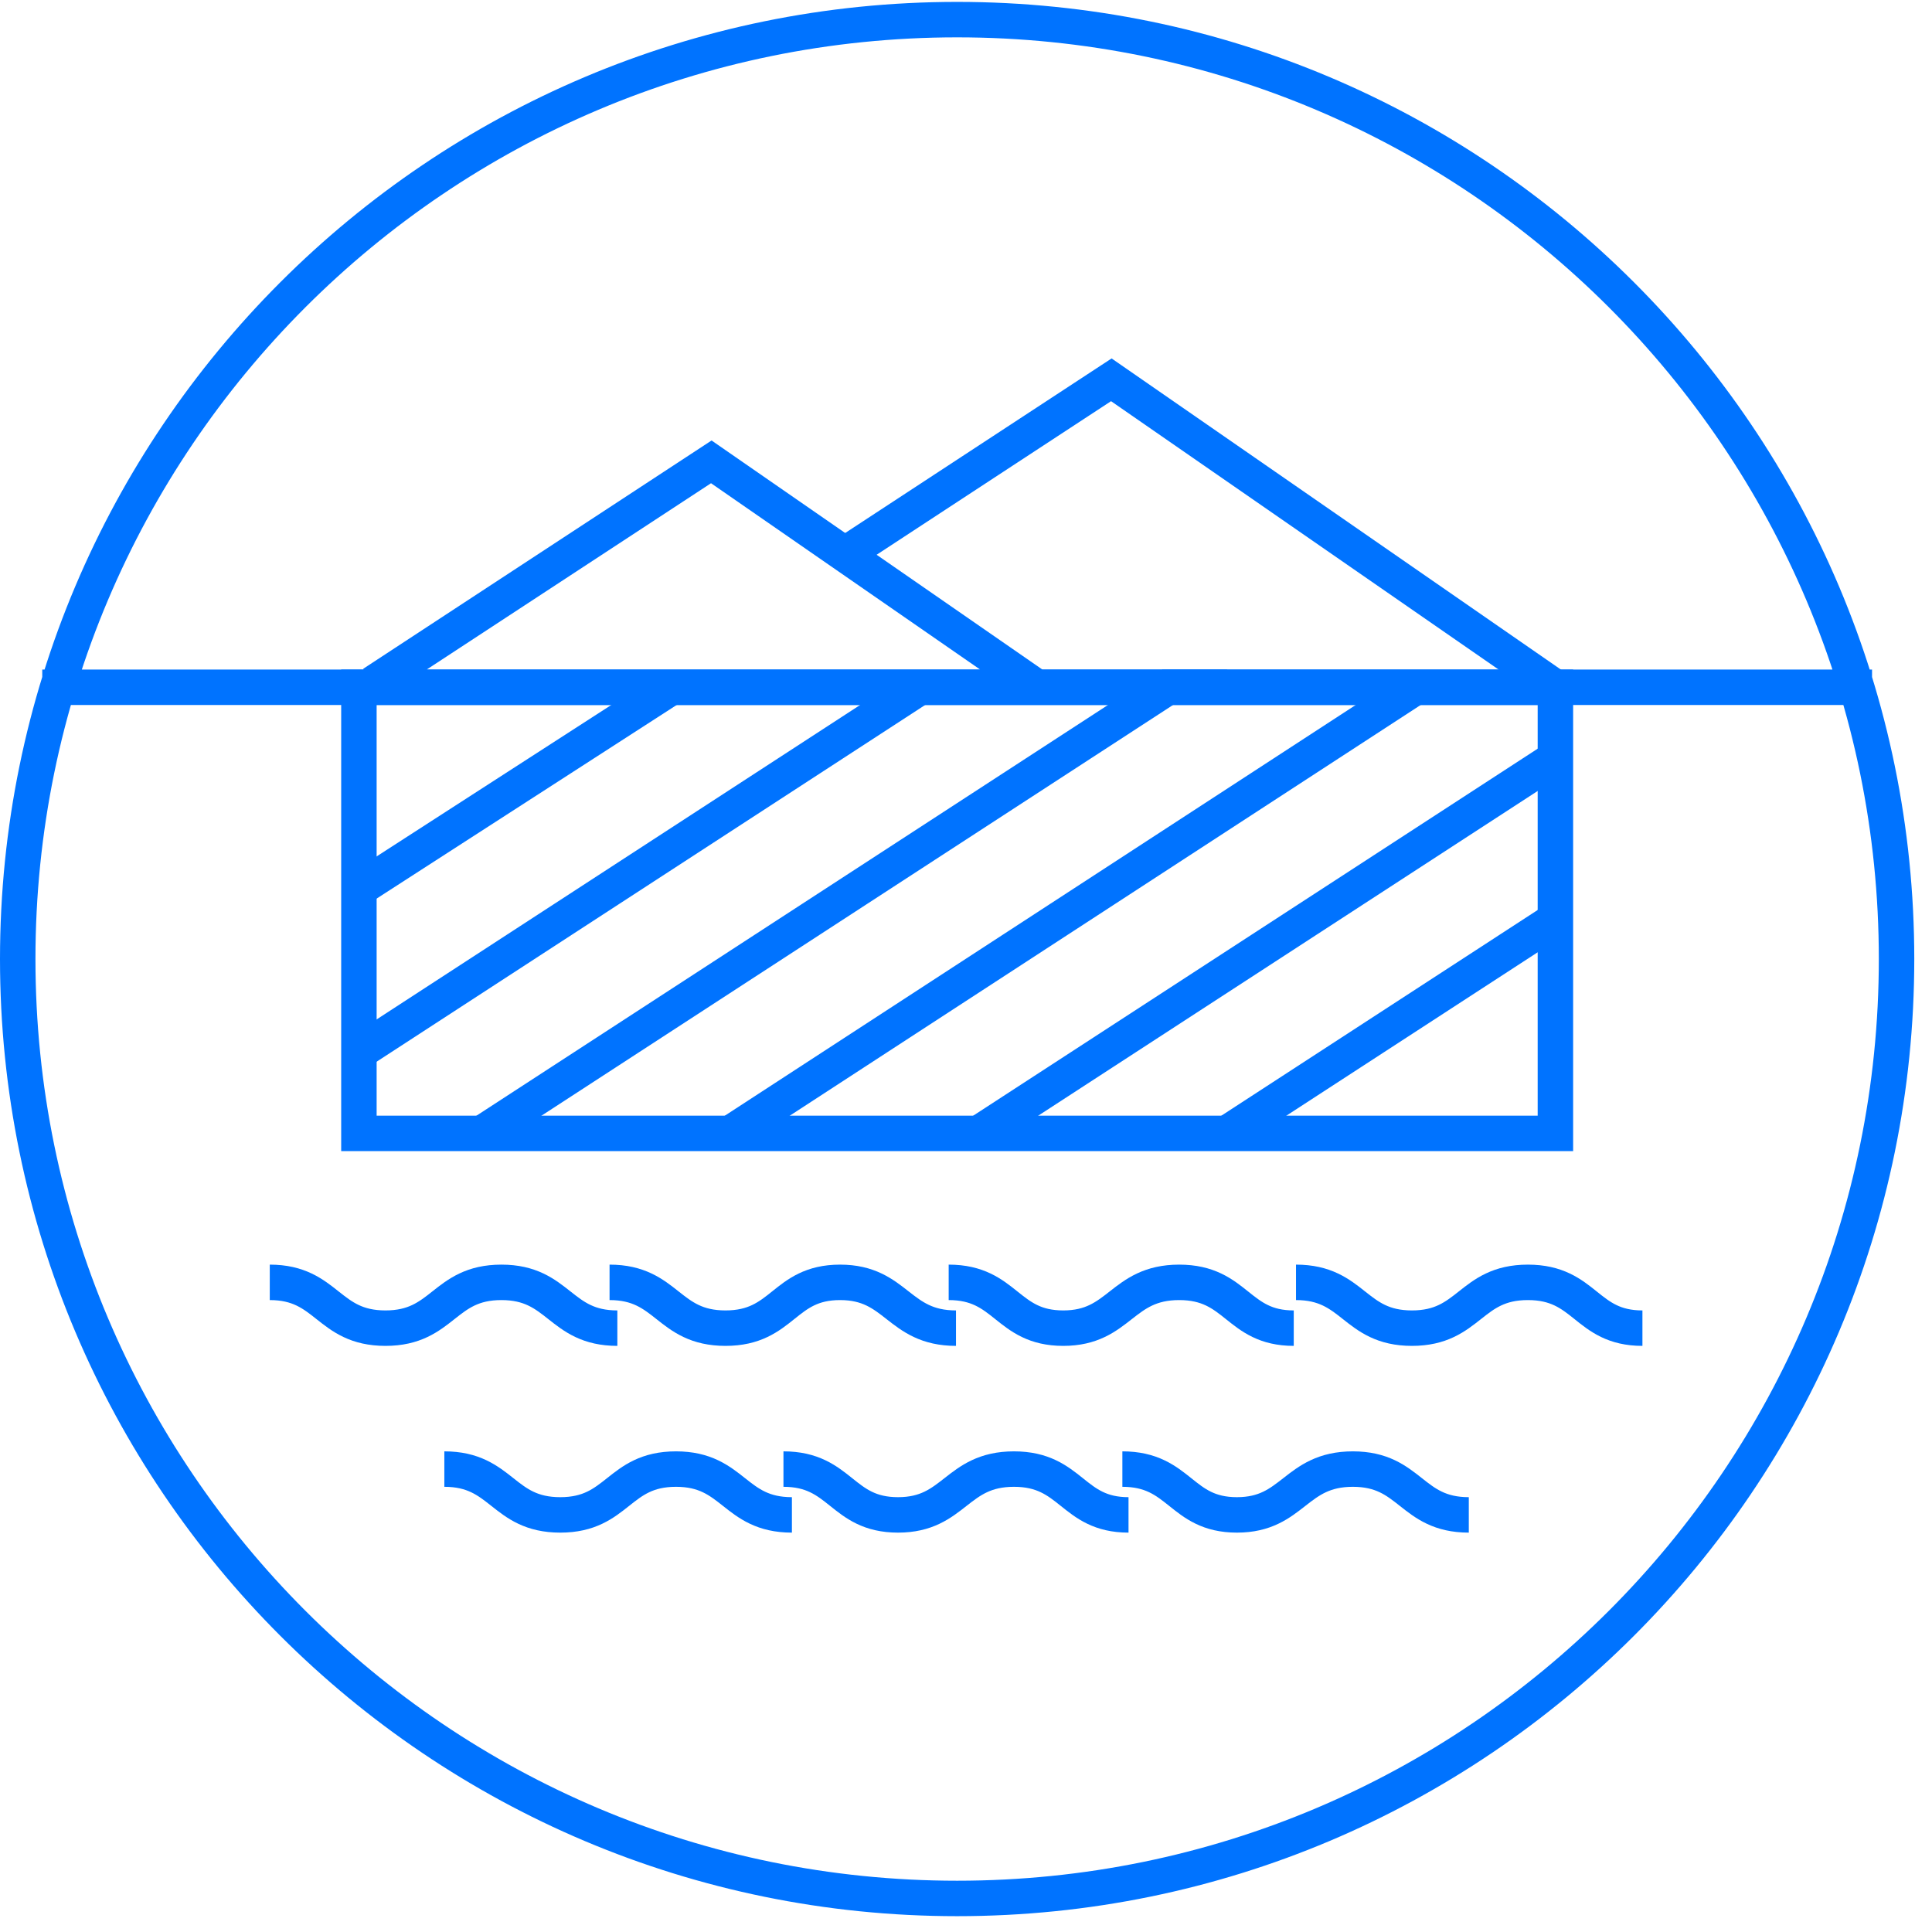
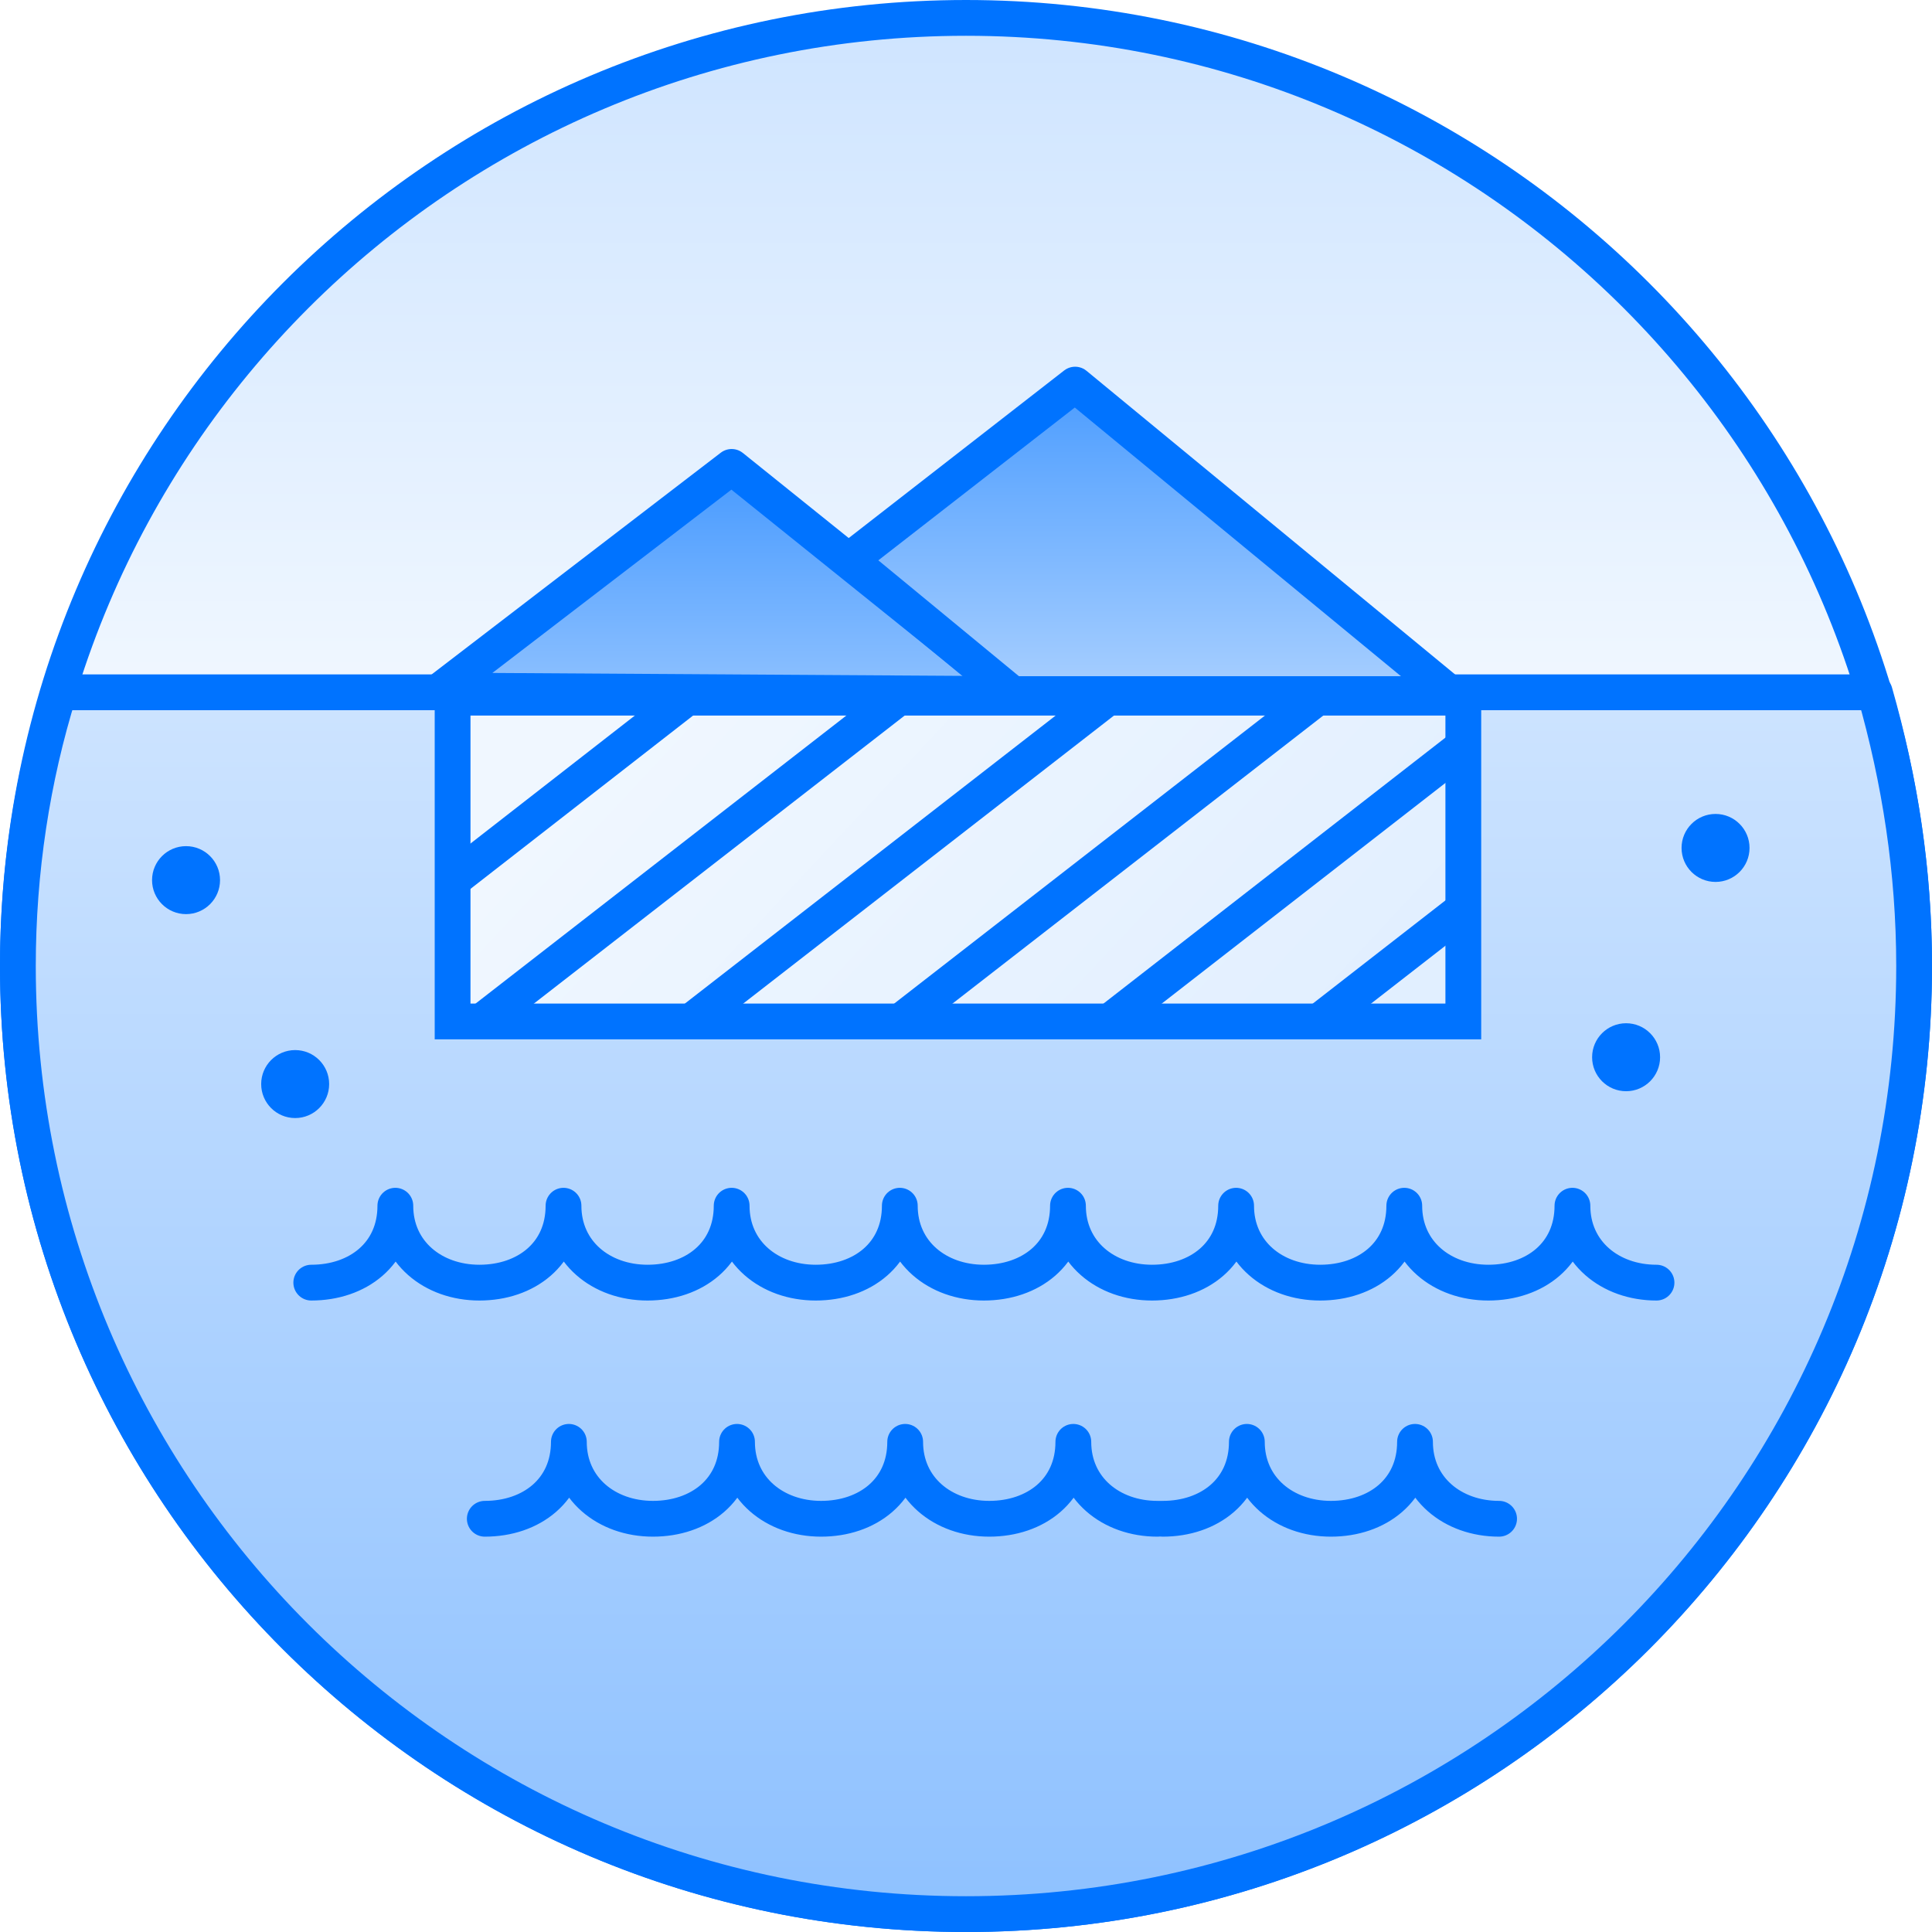
- <svg xmlns="http://www.w3.org/2000/svg" width="108" height="109" fill="none">
-   <path d="M73.118 72.348c3.27 0 3.27 2.584 6.54 2.584 3.271 0 3.271-2.584 6.541-2.584 3.271 0 3.258 2.584 6.464 2.584m-39.14-2.584c3.257 0 3.257 2.584 6.463 2.584s3.27-2.584 6.541-2.584c3.27 0 3.27 2.584 6.464 2.584M34.39 72.348c3.27 0 3.27 2.584 6.541 2.584 3.27 0 3.258-2.584 6.464-2.584 3.205 0 3.27 2.584 6.54 2.584M15.22 72.348c3.257 0 3.257 2.584 6.527 2.584 3.271 0 3.271-2.584 6.541-2.584 3.271 0 3.271 2.584 6.542 2.584m28.492 7.951c3.27 0 3.27 2.585 6.463 2.585s3.27-2.585 6.54-2.585c3.271 0 3.271 2.585 6.542 2.585m-38.666-2.585c3.258 0 3.258 2.585 6.464 2.585 3.206 0 3.27-2.585 6.54-2.585 3.271 0 3.271 2.585 6.464 2.585m-38.6-2.585c3.27 0 3.27 2.585 6.54 2.585 3.271 0 3.258-2.585 6.529-2.585 3.27 0 3.27 2.585 6.54 2.585" stroke="#0073FF" stroke-width="2" stroke-miterlimit="10" />
-   <path d="M54 107.107c29.271 0 53-23.728 53-53 0-29.27-23.729-53-53-53s-53 23.73-53 53c0 29.272 23.729 53 53 53zM2.384 38.775h103.233" stroke="#0073FF" stroke-width="2" stroke-miterlimit="10" />
-   <path d="M87.753 38.775H20.249v25.17h67.504v-25.17zm-66.716-.206L40.13 26.057l18.369 12.718" stroke="#0073FF" stroke-width="2" stroke-miterlimit="10" />
-   <path d="M20.249 50.152L37.88 38.775m49.872 13.109l-18.55 12.061 18.55-12.061zm0-9.101l-32.55 21.162 32.55-21.162zM65.88 38.775l-38.702 25.17 38.703-25.17zm13.974 0L41.19 63.945l38.664-25.17zM20.25 59.356l31.645-20.58-31.645 20.58zm27.415-28.078l15.034-9.85 25.052 17.348" stroke="#0073FF" stroke-width="2" stroke-miterlimit="10" />
+ <svg xmlns="http://www.w3.org/2000/svg" version="1.1" id="Layer_1" x="0px" y="0px" viewBox="0 0 108 108" style="enable-background:new 0 0 108 108;" xml:space="preserve">
+   <style type="text/css">
+ 	.st0{fill:url(#SVGID_1_);stroke:#0073FF;stroke-width:2;stroke-miterlimit:10;}
+ 	.st1{fill:url(#SVGID_2_);stroke:#0073FF;stroke-width:2;stroke-linecap:round;stroke-linejoin:round;stroke-miterlimit:10;}
+ 	.st2{fill:#0073FF;}
+ 	.st3{fill:url(#SVGID_3_);stroke:#0073FF;stroke-width:2;stroke-miterlimit:10;}
+ 	.st4{fill:none;stroke:#0073FF;stroke-width:2;stroke-miterlimit:10;}
+ 	.st5{fill:url(#SVGID_4_);stroke:#0073FF;stroke-width:2;stroke-linecap:round;stroke-linejoin:round;stroke-miterlimit:10;}
+ 	.st6{fill:url(#SVGID_5_);stroke:#0073FF;stroke-width:2;stroke-linecap:round;stroke-linejoin:round;stroke-miterlimit:10;}
+ 	.st7{fill:none;stroke:#0073FF;stroke-width:2;stroke-linecap:round;stroke-linejoin:round;stroke-miterlimit:10;}
+ </style>
+   <linearGradient id="SVGID_1_" gradientUnits="userSpaceOnUse" x1="54" y1="38.638" x2="54" y2="-1.456">
+     <stop offset="9.949999e-15" style="stop-color:#F0F7FF" />
+     <stop offset="1" style="stop-color:#CCE3FF" />
+   </linearGradient>
+   <circle class="st0" cx="54" cy="54" r="53" />
+   <linearGradient id="SVGID_2_" gradientUnits="userSpaceOnUse" x1="54" y1="39.878" x2="54" y2="260.992">
+     <stop offset="0" style="stop-color:#CCE3FF" />
+     <stop offset="1" style="stop-color:#0073FF" />
+   </linearGradient>
+   <path class="st1" d="M107,54c0,29.3-23.7,53-53,53S1,83.3,1,54c0-5.3,0.8-10.5,2.3-15.3h101.5C106.2,43.6,107,48.7,107,54z" />
+   <circle class="st2" cx="90.9" cy="59.1" r="1.9" />
+   <circle class="st2" cx="16.5" cy="60.6" r="1.9" />
+   <circle class="st2" cx="95.9" cy="47.4" r="1.9" />
+   <circle class="st2" cx="10.4" cy="49.2" r="1.9" />
+   <g>
+     <linearGradient id="SVGID_3_" gradientUnits="userSpaceOnUse" x1="39.94" y1="35.448" x2="114.903" y2="105.469">
+       <stop offset="9.949999e-15" style="stop-color:#F0F7FF" />
+       <stop offset="1" style="stop-color:#CCE3FF" />
+     </linearGradient>
+     <rect x="25.3" y="39" class="st3" width="56.5" height="18.1" />
+     <path class="st4" d="M25.3,49.2L38.4,39 M81.7,50.9l-8.1,6.3 M81.7,41.8L61.9,57.2 M73.5,39.1L50.2,57.2 M61.8,39.1L38.5,57.2    M50.1,39.1L26.8,57.2" />
+   </g>
+   <linearGradient id="SVGID_4_" gradientUnits="userSpaceOnUse" x1="40.627" y1="49.836" x2="40.627" y2="13.548">
+     <stop offset="0" style="stop-color:#CCE3FF" />
+     <stop offset="1" style="stop-color:#0073FF" />
+   </linearGradient>
+   <polygon class="st5" points="24.6,38.6 40.9,26.1 56.7,38.8 " />
+   <linearGradient id="SVGID_5_" gradientUnits="userSpaceOnUse" x1="64.304" y1="45.495" x2="64.304" y2="7.449">
+     <stop offset="0" style="stop-color:#CCE3FF" />
+     <stop offset="1" style="stop-color:#0073FF" />
+   </linearGradient>
+   <polygon class="st6" points="47.5,31.3 60.1,21.5 81.1,38.8 56.6,38.8 " />
+   <g>
+     <path class="st7" d="M17.4,71.7c2.6,0,4.7-1.6,4.7-4.3c0,2.6,2.1,4.3,4.7,4.3c2.6,0,4.7-1.6,4.7-4.3c0,2.6,2.1,4.3,4.7,4.3   c2.6,0,4.7-1.6,4.7-4.3c0,2.6,2.1,4.3,4.7,4.3c2.6,0,4.7-1.6,4.7-4.3c0,2.6,2.1,4.3,4.7,4.3c2.6,0,4.7-1.6,4.7-4.3   c0,2.6,2.1,4.3,4.7,4.3c2.6,0,4.7-1.6,4.7-4.3c0,2.6,2.1,4.3,4.7,4.3s4.7-1.6,4.7-4.3c0,2.6,2.1,4.3,4.7,4.3c2.6,0,4.7-1.6,4.7-4.3   c0,2.6,2.1,4.3,4.7,4.3" />
+   </g>
+   <g>
+     <path class="st7" d="M27.1,84.9c2.6,0,4.7-1.6,4.7-4.3c0,2.6,2.1,4.3,4.7,4.3c2.6,0,4.7-1.6,4.7-4.3c0,2.6,2.1,4.3,4.7,4.3   c2.6,0,4.7-1.6,4.7-4.3c0,2.6,2.1,4.3,4.7,4.3c2.6,0,4.7-1.6,4.7-4.3c0,2.6,2.1,4.3,4.7,4.3" />
+     <path class="st7" d="M65,84.9c2.6,0,4.7-1.6,4.7-4.3c0,2.6,2.1,4.3,4.7,4.3c2.6,0,4.7-1.6,4.7-4.3c0,2.6,2.1,4.3,4.7,4.3" />
+   </g>
</svg>
